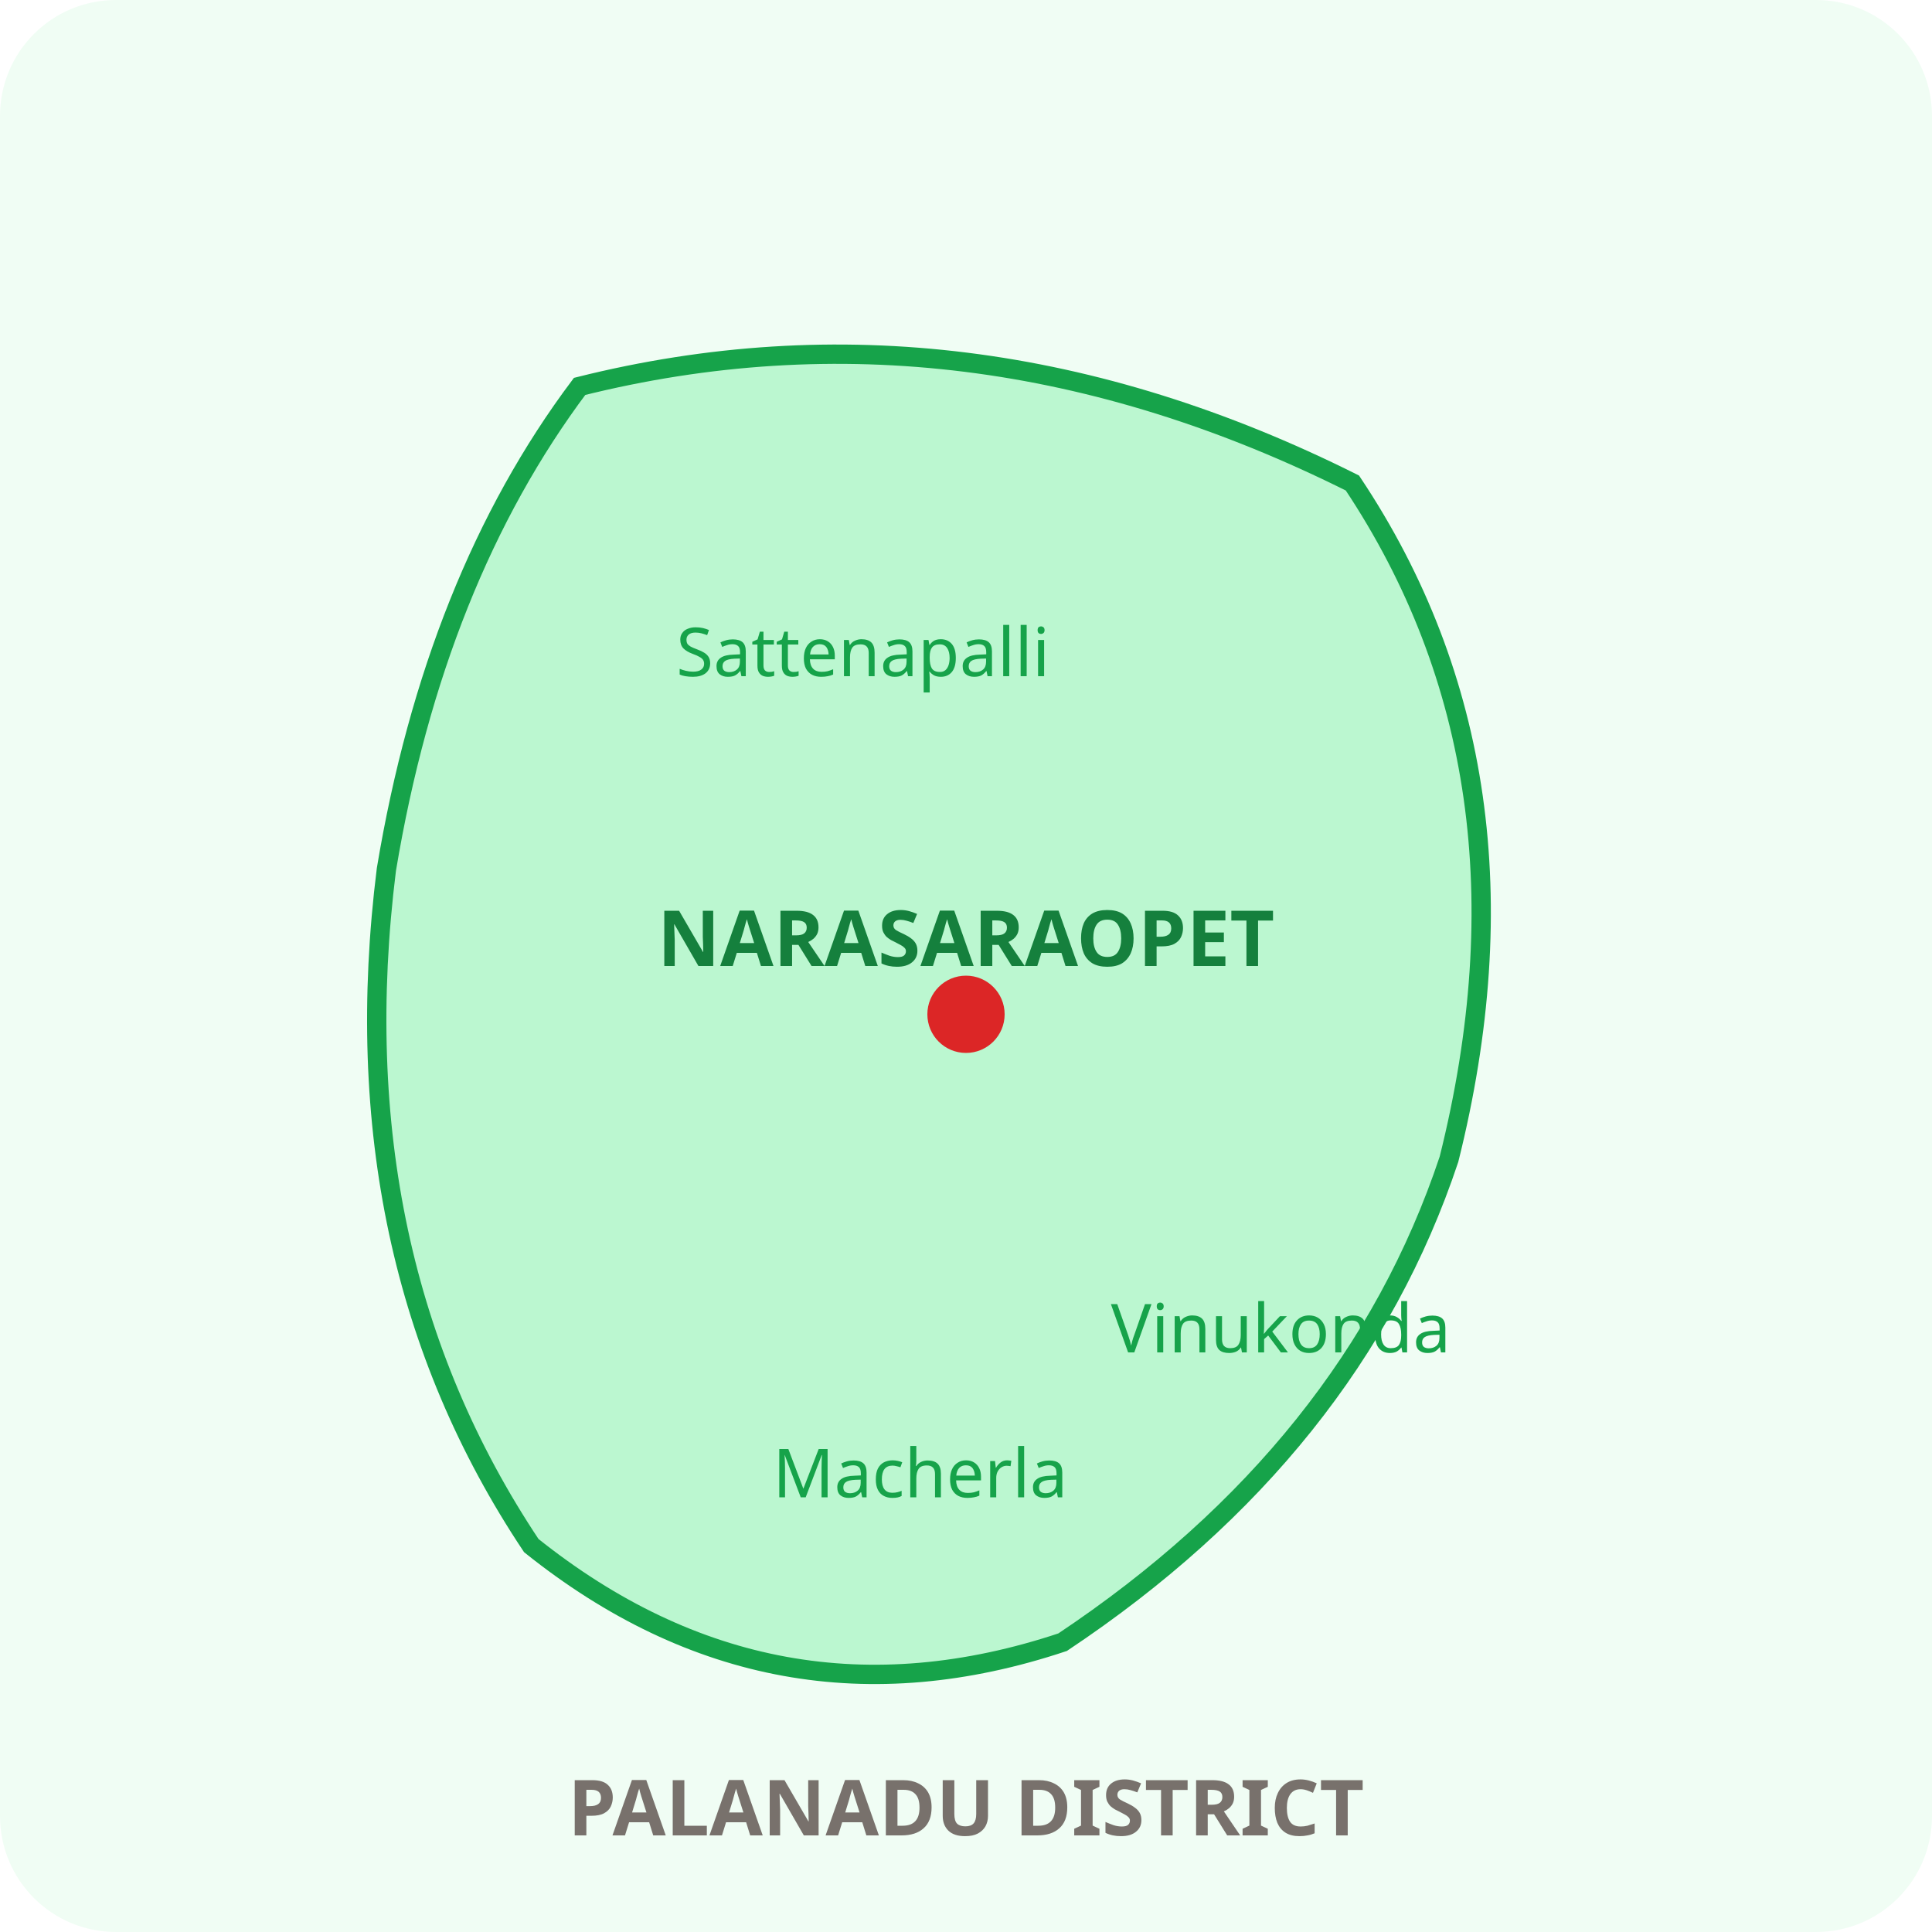
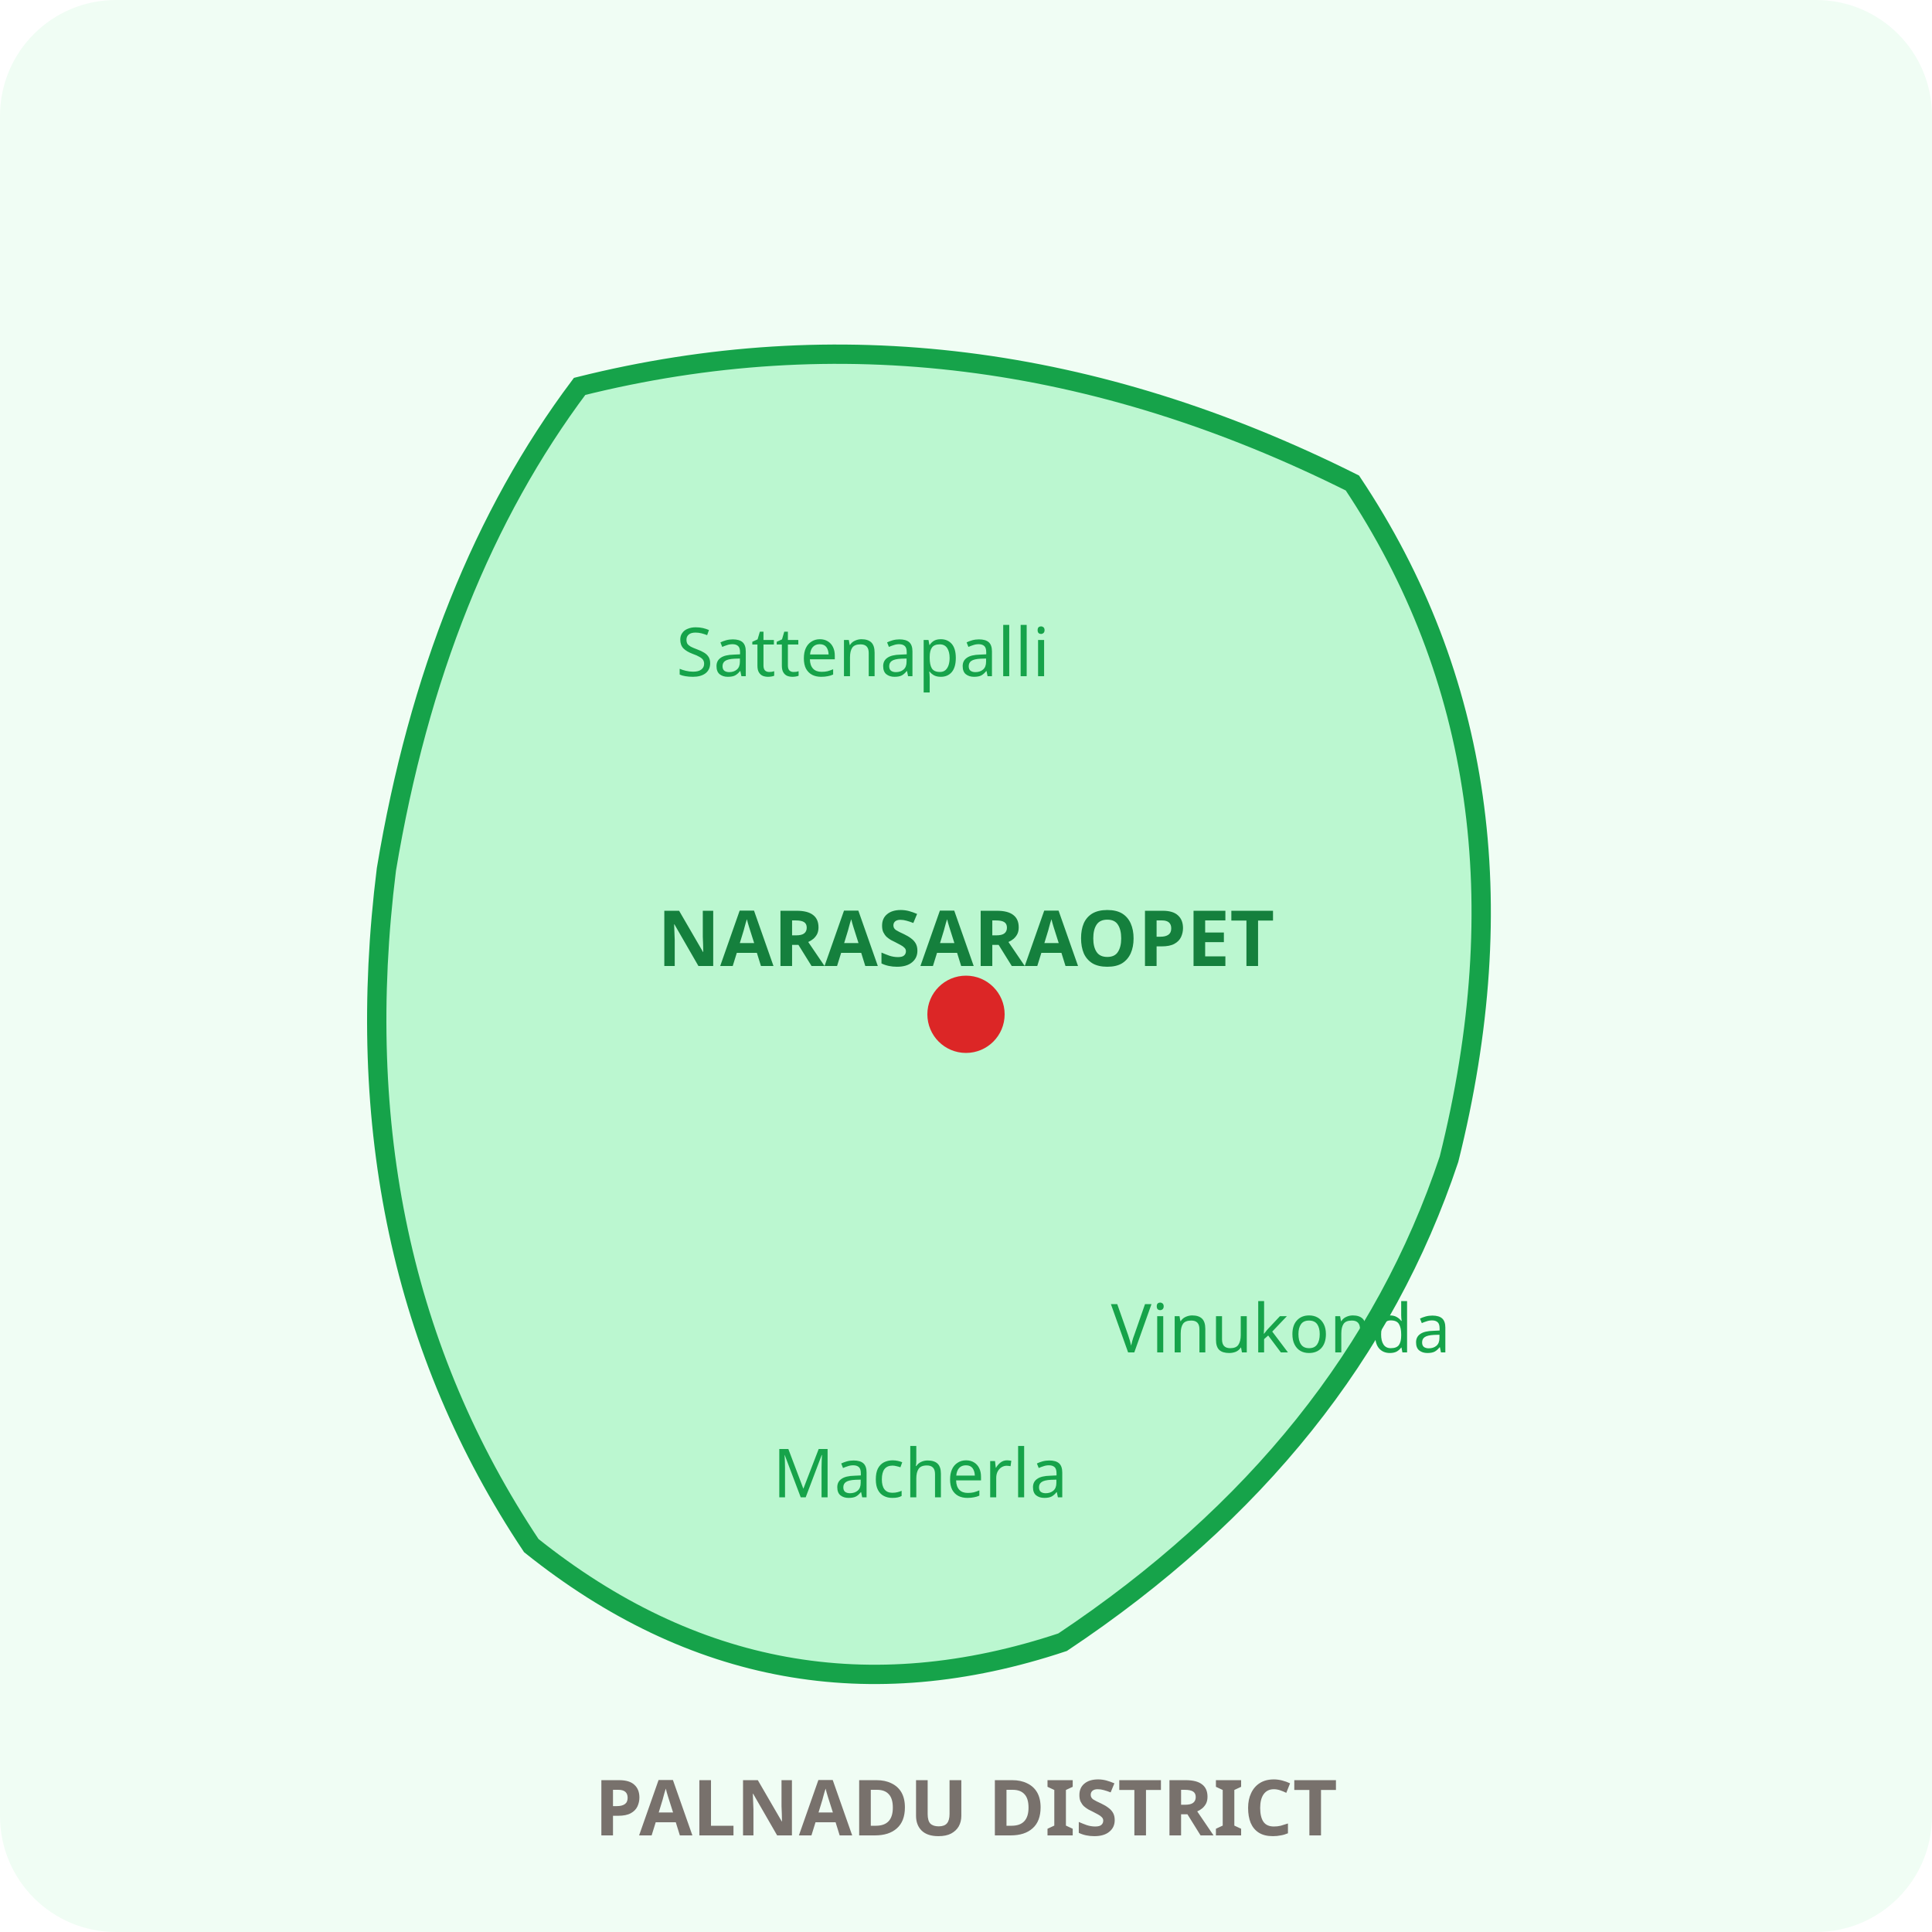
<svg xmlns="http://www.w3.org/2000/svg" viewBox="0 0 200 200" width="200" height="200">
  <rect width="200" height="200" fill="#f0fdf4" rx="12" />
  <path d="M60 40 Q100 30 140 50 Q160 80 150 120 Q140 150 110 170 Q80 180 55 160 Q35 130 40 90 Q45 60 60 40Z" fill="#bbf7d0" stroke="#16a34a" stroke-width="2" />
  <circle cx="100" cy="105" r="4" fill="#dc2626" />
  <text x="100" y="100" text-anchor="middle" font-family="sans-serif" font-size="8" fill="#15803d" font-weight="700">NARASARAOPET</text>
  <text x="70" y="70" font-family="sans-serif" font-size="7" fill="#16a34a">Sattenapalli</text>
  <text x="115" y="140" font-family="sans-serif" font-size="7" fill="#16a34a">Vinukonda</text>
  <text x="80" y="155" font-family="sans-serif" font-size="7" fill="#16a34a">Macherla</text>
-   <text x="100" y="190" text-anchor="middle" font-family="sans-serif" font-size="8" fill="#78716c" font-weight="600">PALANADU DISTRICT</text>
+   <text x="100" y="190" text-anchor="middle" font-family="sans-serif" font-size="8" fill="#78716c" font-weight="600">PALNADU DISTRICT</text>
</svg>
